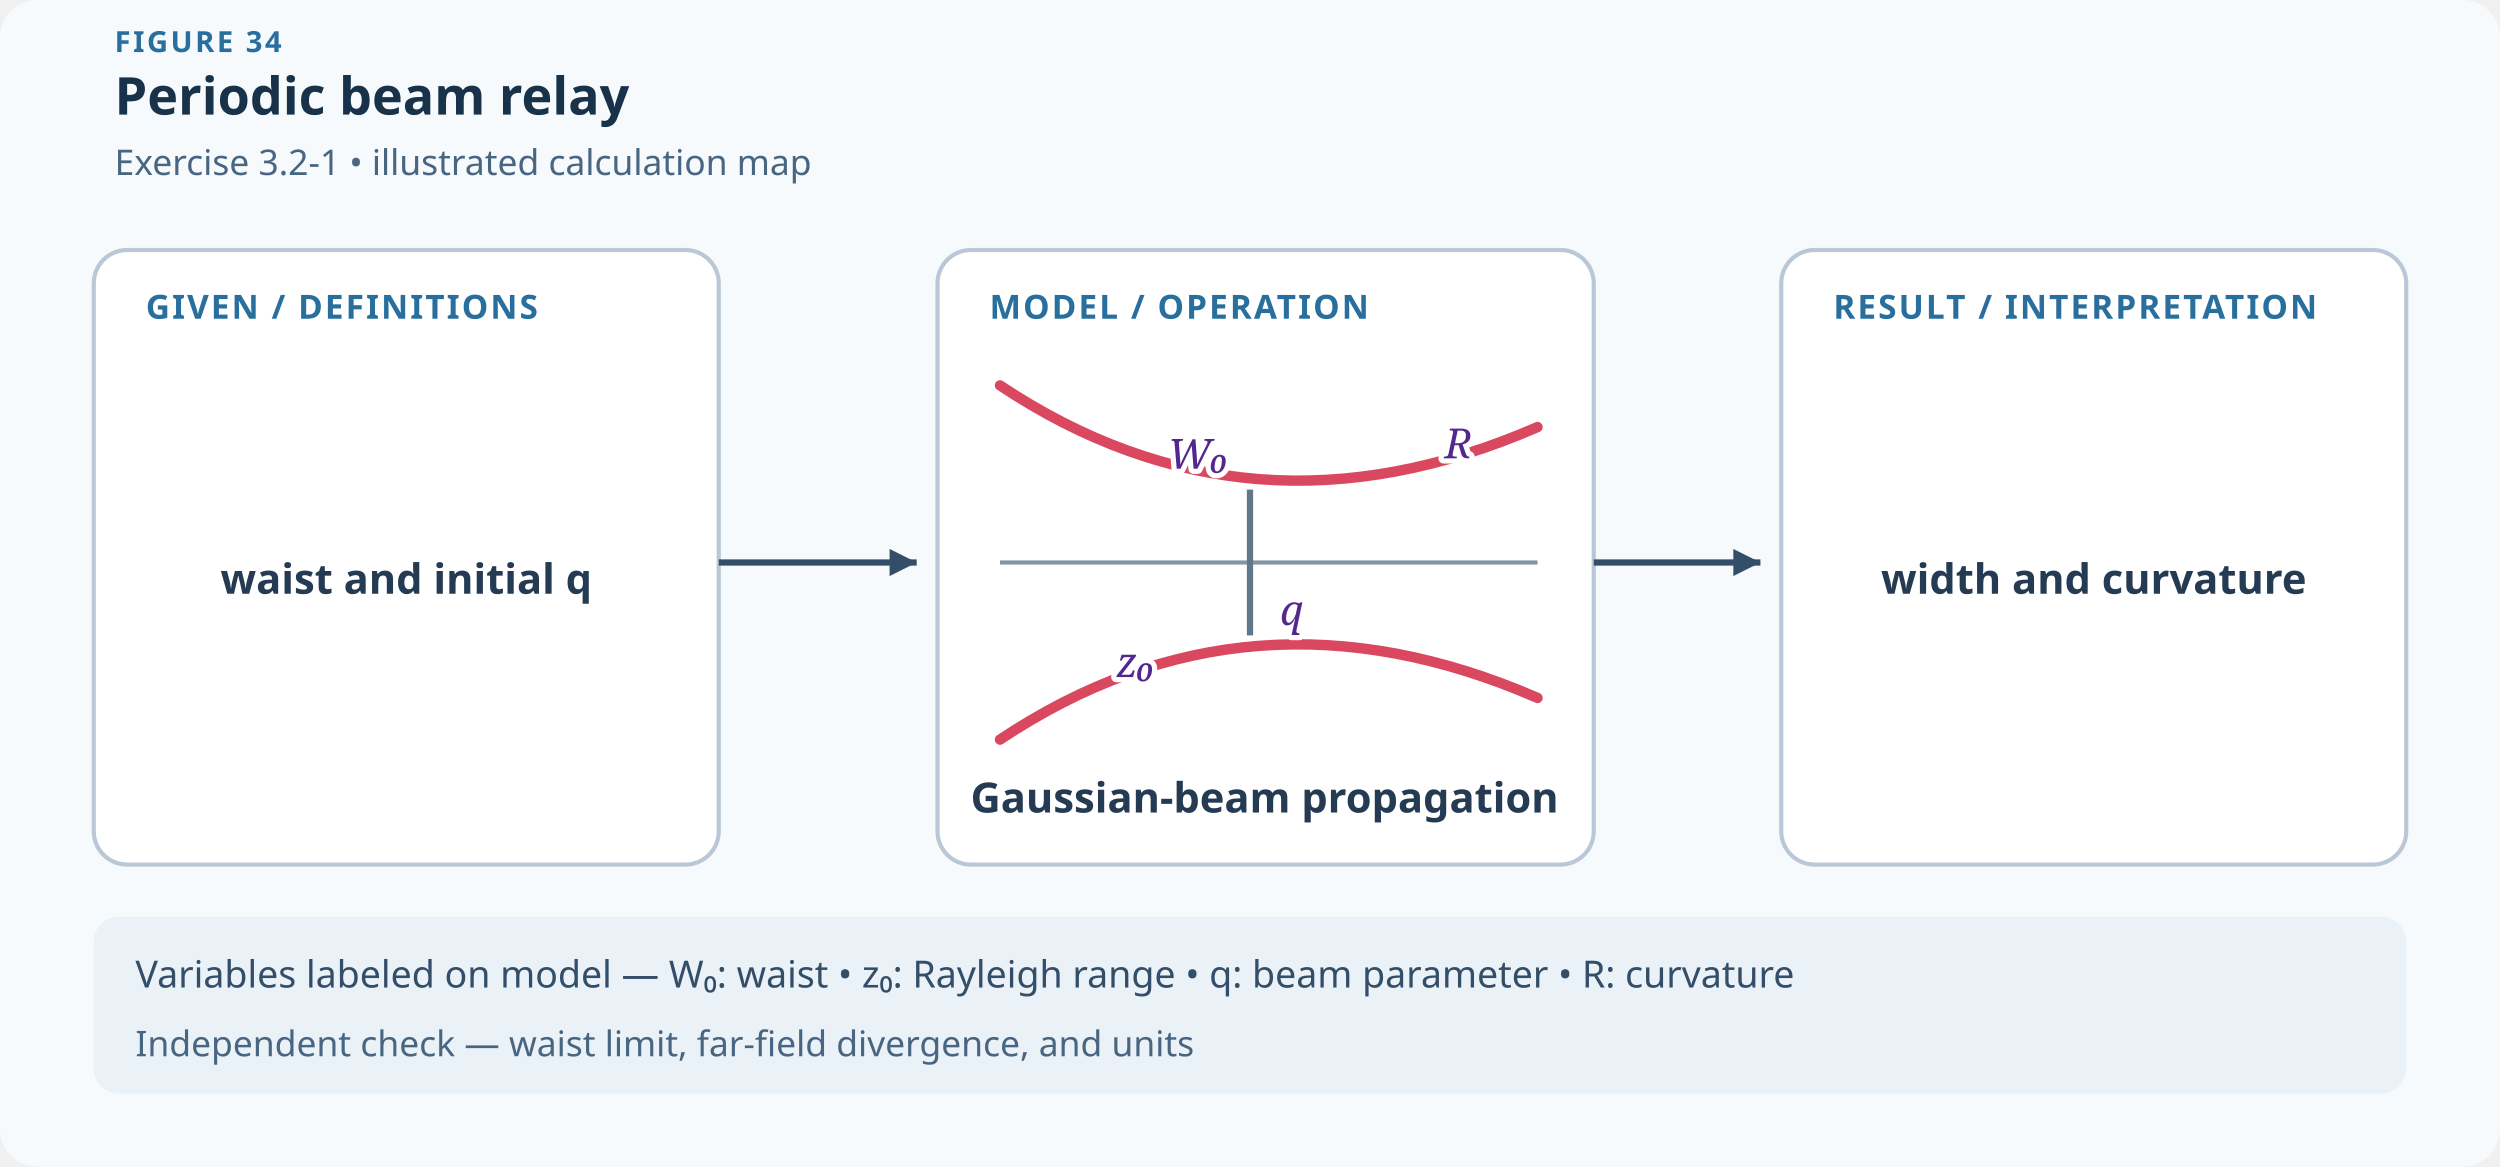
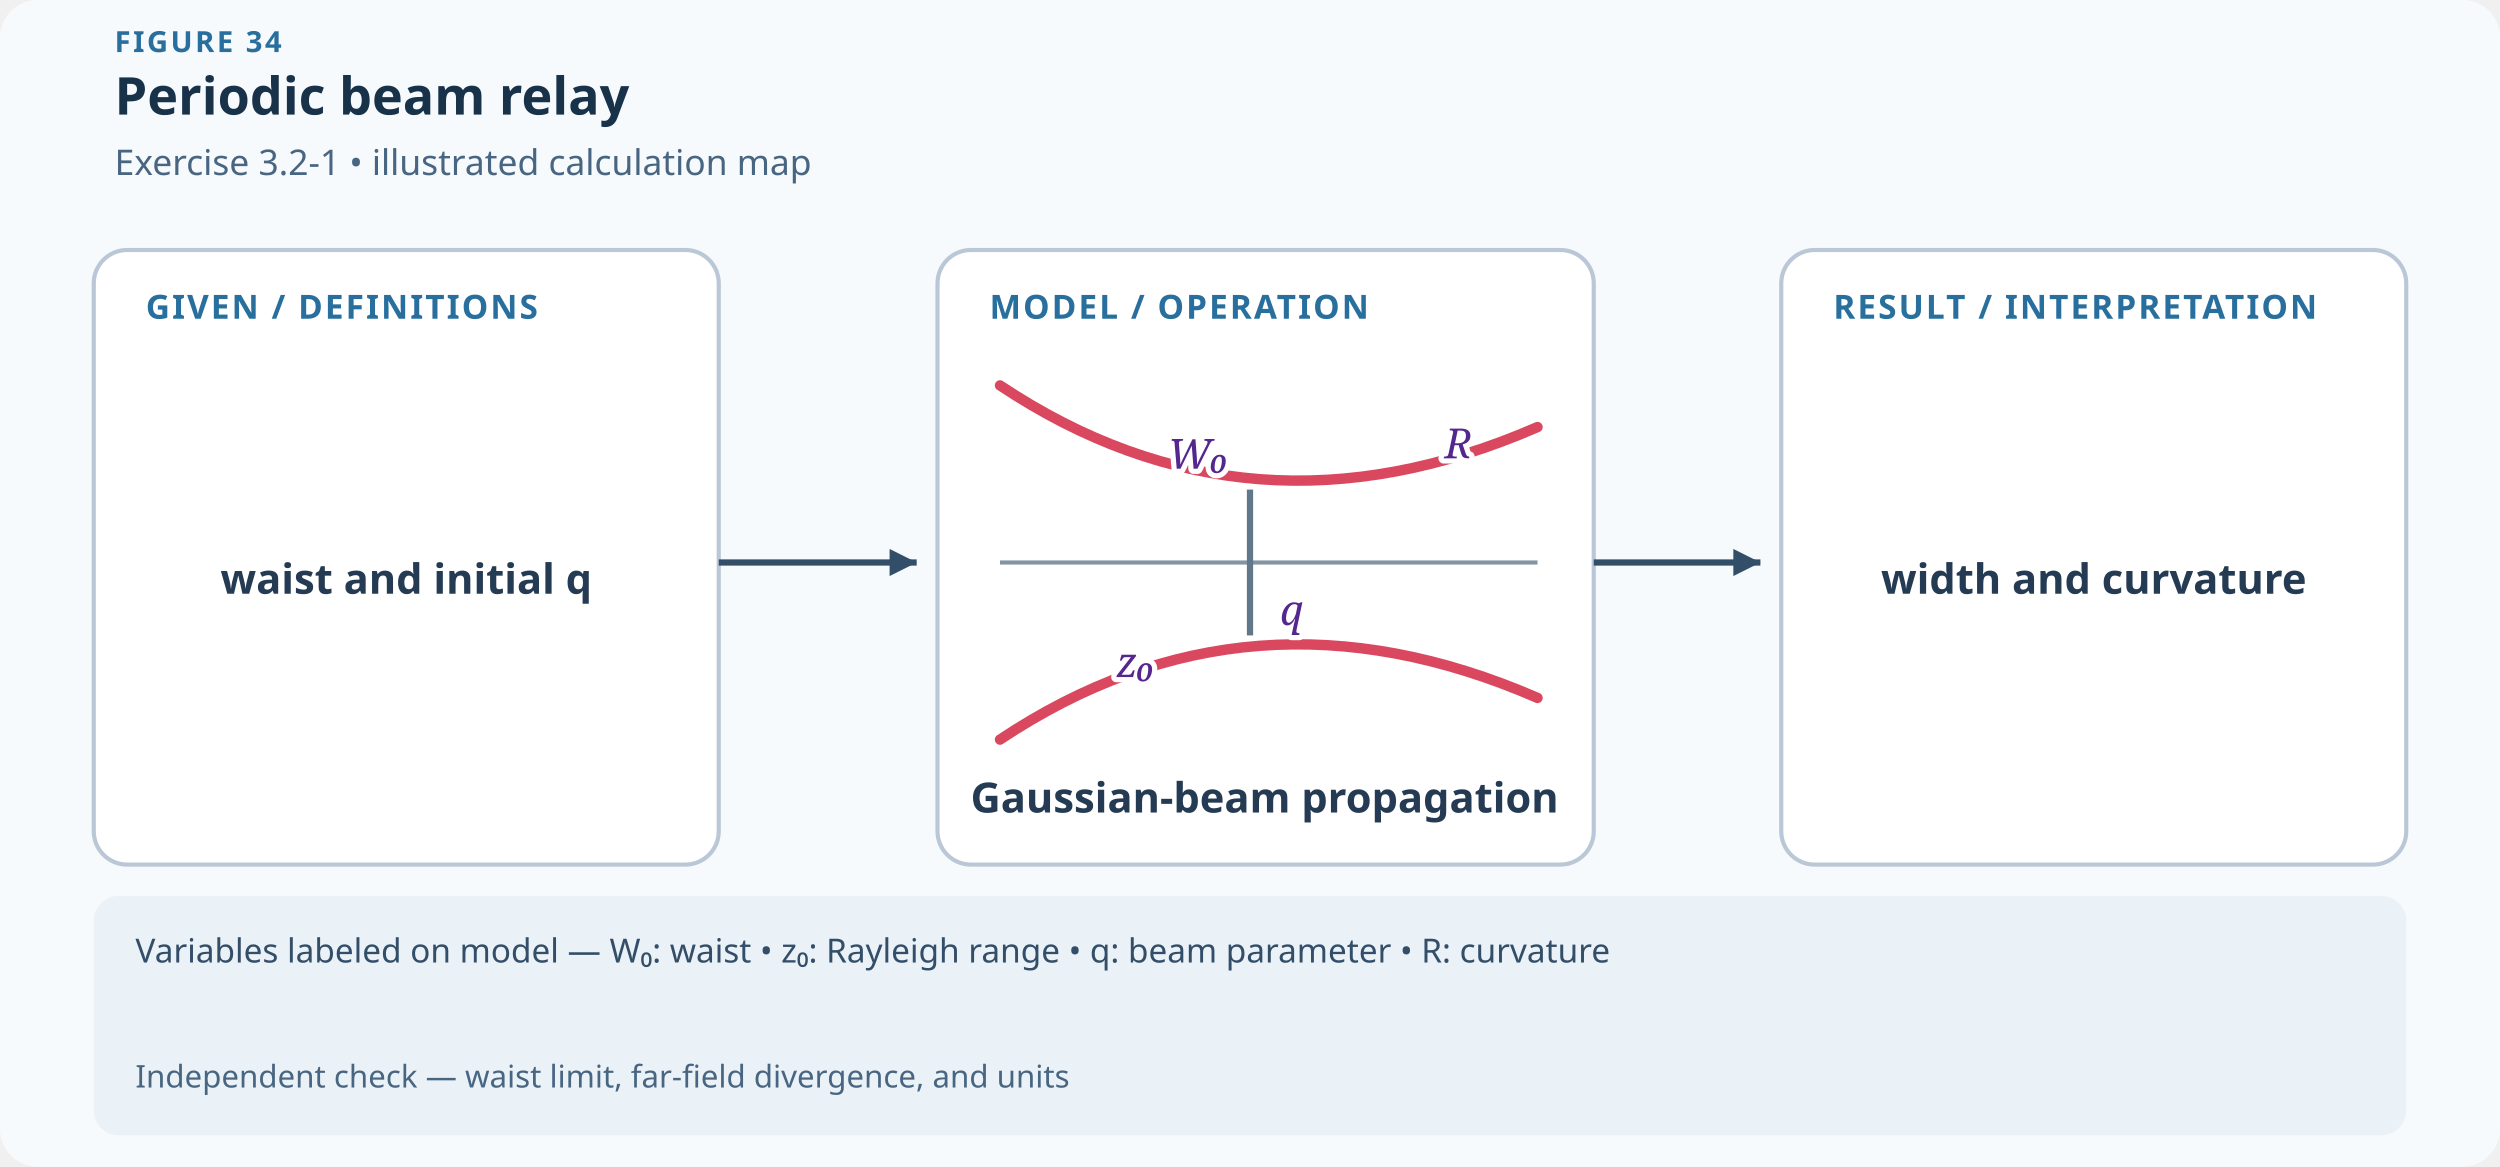
<svg xmlns="http://www.w3.org/2000/svg" width="1200" height="560" viewBox="0 0 1200 560" role="img" aria-labelledby="title desc" data-category="gaussian" data-figure="34">
  <defs>
    <style>
-       .bg{fill:#f7fafc}.card{fill:#fff;stroke:#b9c7d6;stroke-width:2}.band{fill:#eaf2f8}.figureid{font:700 14px sans-serif;fill:#286f9e;letter-spacing:1.2px}.head{font:700 25px sans-serif;fill:#18324a}.sub{font:17px sans-serif;fill:#486581}.tag{font:700 16px sans-serif;fill:#286f9e;letter-spacing:1px}.label{font:700 20px sans-serif;fill:#243b53;text-anchor:middle}.legend{font:18px sans-serif;fill:#334e68}.check{font:17px sans-serif;fill:#486581}.accent{fill:none;stroke:#d9485f;stroke-width:5;stroke-linecap:round;stroke-linejoin:round}.accent2{fill:none;stroke:#8b5cf6;stroke-width:4;stroke-linecap:round;stroke-linejoin:round}.optic{fill:none;stroke:#286f9e;stroke-width:5}.thin{fill:none;stroke:#61788a;stroke-width:3}.axis{fill:none;stroke:#8295a5;stroke-width:2}.point{fill:#173f5f}.iconbox{fill:#edf7ff;stroke:#286f9e;stroke-width:3}.opticfill{fill:#286f9e}.layer1{fill:#d9ecff;stroke:#286f9e;stroke-width:2}.layer2{fill:#e7f7ee;stroke:#2b7a78;stroke-width:2}.icontext{font:italic 22px serif;fill:#6d28d9}.var{font:italic 20px serif;fill:#54278f;text-anchor:middle;paint-order:stroke;stroke:#fff;stroke-width:5px;stroke-linejoin:round}.smallvar{font-size:17px}.callout{fill:none;stroke:#54278f;stroke-width:2}.tick{fill:none;stroke:#54278f;stroke-width:2}.flow{stroke:#334e68;stroke-width:3;marker-end:url(#arrow)}
+       .bg{fill:#f7fafc}.card{fill:#fff;stroke:#b9c7d6;stroke-width:2}.band{fill:#eaf2f8}.figureid{font:700 14px sans-serif;fill:#286f9e;letter-spacing:1.2px}.head{font:700 25px sans-serif;fill:#18324a}.sub{font:17px sans-serif;fill:#486581}.tag{font:700 16px sans-serif;fill:#286f9e;letter-spacing:1px}.label{font:700 20px sans-serif;fill:#243b53;text-anchor:middle}.legend{font:16px sans-serif;fill:#334e68}.check{font:15px sans-serif;fill:#486581}.accent{fill:none;stroke:#d9485f;stroke-width:5;stroke-linecap:round;stroke-linejoin:round}.accent2{fill:none;stroke:#8b5cf6;stroke-width:4;stroke-linecap:round;stroke-linejoin:round}.optic{fill:none;stroke:#286f9e;stroke-width:5}.thin{fill:none;stroke:#61788a;stroke-width:3}.axis{fill:none;stroke:#8295a5;stroke-width:2}.point{fill:#173f5f}.iconbox{fill:#edf7ff;stroke:#286f9e;stroke-width:3}.opticfill{fill:#286f9e}.layer1{fill:#d9ecff;stroke:#286f9e;stroke-width:2}.layer2{fill:#e7f7ee;stroke:#2b7a78;stroke-width:2}.icontext{font:italic 22px serif;fill:#6d28d9}.var{font:italic 20px serif;fill:#54278f;text-anchor:middle;paint-order:stroke;stroke:#fff;stroke-width:5px;stroke-linejoin:round}.smallvar{font-size:17px}.annotation{font:14px sans-serif;fill:#486581;text-anchor:middle;paint-order:stroke;stroke:#fff;stroke-width:4px}.callout{fill:none;stroke:#54278f;stroke-width:2}.tick{fill:none;stroke:#54278f;stroke-width:2}.flow{stroke:#334e68;stroke-width:3;marker-end:url(#arrow)}
    </style>
    <marker id="arrow" markerUnits="userSpaceOnUse" markerWidth="13" markerHeight="13" refX="13" refY="6.5" orient="auto">
      <path d="M0,0 L13,6.5 L0,13 Z" fill="#334e68" />
    </marker>
  </defs>
  <rect class="bg" width="1200" height="560" rx="18" />
  <text class="figureid" x="55" y="25">FIGURE 34</text>
  <text class="head" x="55" y="55">Periodic beam relay</text>
  <text class="sub" x="55" y="84">Exercise 3.2-1 • illustrated calculation map</text>
  <rect class="card" x="45" y="120" width="300" height="295" rx="16" />
  <rect class="card" x="450" y="120" width="315" height="295" rx="16" />
  <rect class="card" x="855" y="120" width="300" height="295" rx="16" />
  <text class="tag" x="70" y="153">GIVEN / DEFINITIONS</text>
  <text class="tag" x="475" y="153">MODEL / OPERATION</text>
  <text class="tag" x="880" y="153">RESULT / INTERPRETATION</text>
  <text class="label" x="195">
    <tspan x="195" y="285">waist and initial q</tspan>
  </text>
  <text class="label" x="607">
    <tspan x="607" y="390">Gaussian-beam propagation</tspan>
  </text>
  <text class="label" x="1005">
    <tspan x="1005" y="285">width and curvature</tspan>
  </text>
  <line class="flow" x1="345" y1="270" x2="440" y2="270" />
  <line class="flow" x1="765" y1="270" x2="845" y2="270" />
  <path class="accent" d="M480 185 Q600 265 738 205 M480 355 Q600 275 738 335" />
  <line class="axis" x1="480" y1="270" x2="738" y2="270" />
  <line class="thin" x1="600" y1="235" x2="600" y2="305" />
  <g id="variable-labels">
    <text class="var" x="575" y="225">W₀</text>
    <text class="var" x="545" y="325">z₀</text>
    <text class="var" x="620" y="300">q</text>
    <text class="var" x="700" y="220">R</text>
  </g>
-   <rect class="band" x="45" y="440" width="1110" height="85" rx="12" />
-   <text class="legend" x="65" y="474">Variables labeled on model — W₀: waist • z₀: Rayleigh range • q: beam parameter • R: curvature</text>
-   <text class="check" x="65" y="507">Independent check — waist limit, far-field divergence, and units</text>
+   <rect class="band" x="45" y="430" width="1110" height="115" rx="12" />
+   <text class="legend" x="65">
+     <tspan x="65" y="462">Variables labeled on model — W₀: waist • z₀: Rayleigh range • q: beam parameter • R: curvature</tspan>
+   </text>
+   <text class="check" x="65">
+     <tspan x="65" y="522">Independent check — waist limit, far-field divergence, and units</tspan>
+   </text>
</svg>
